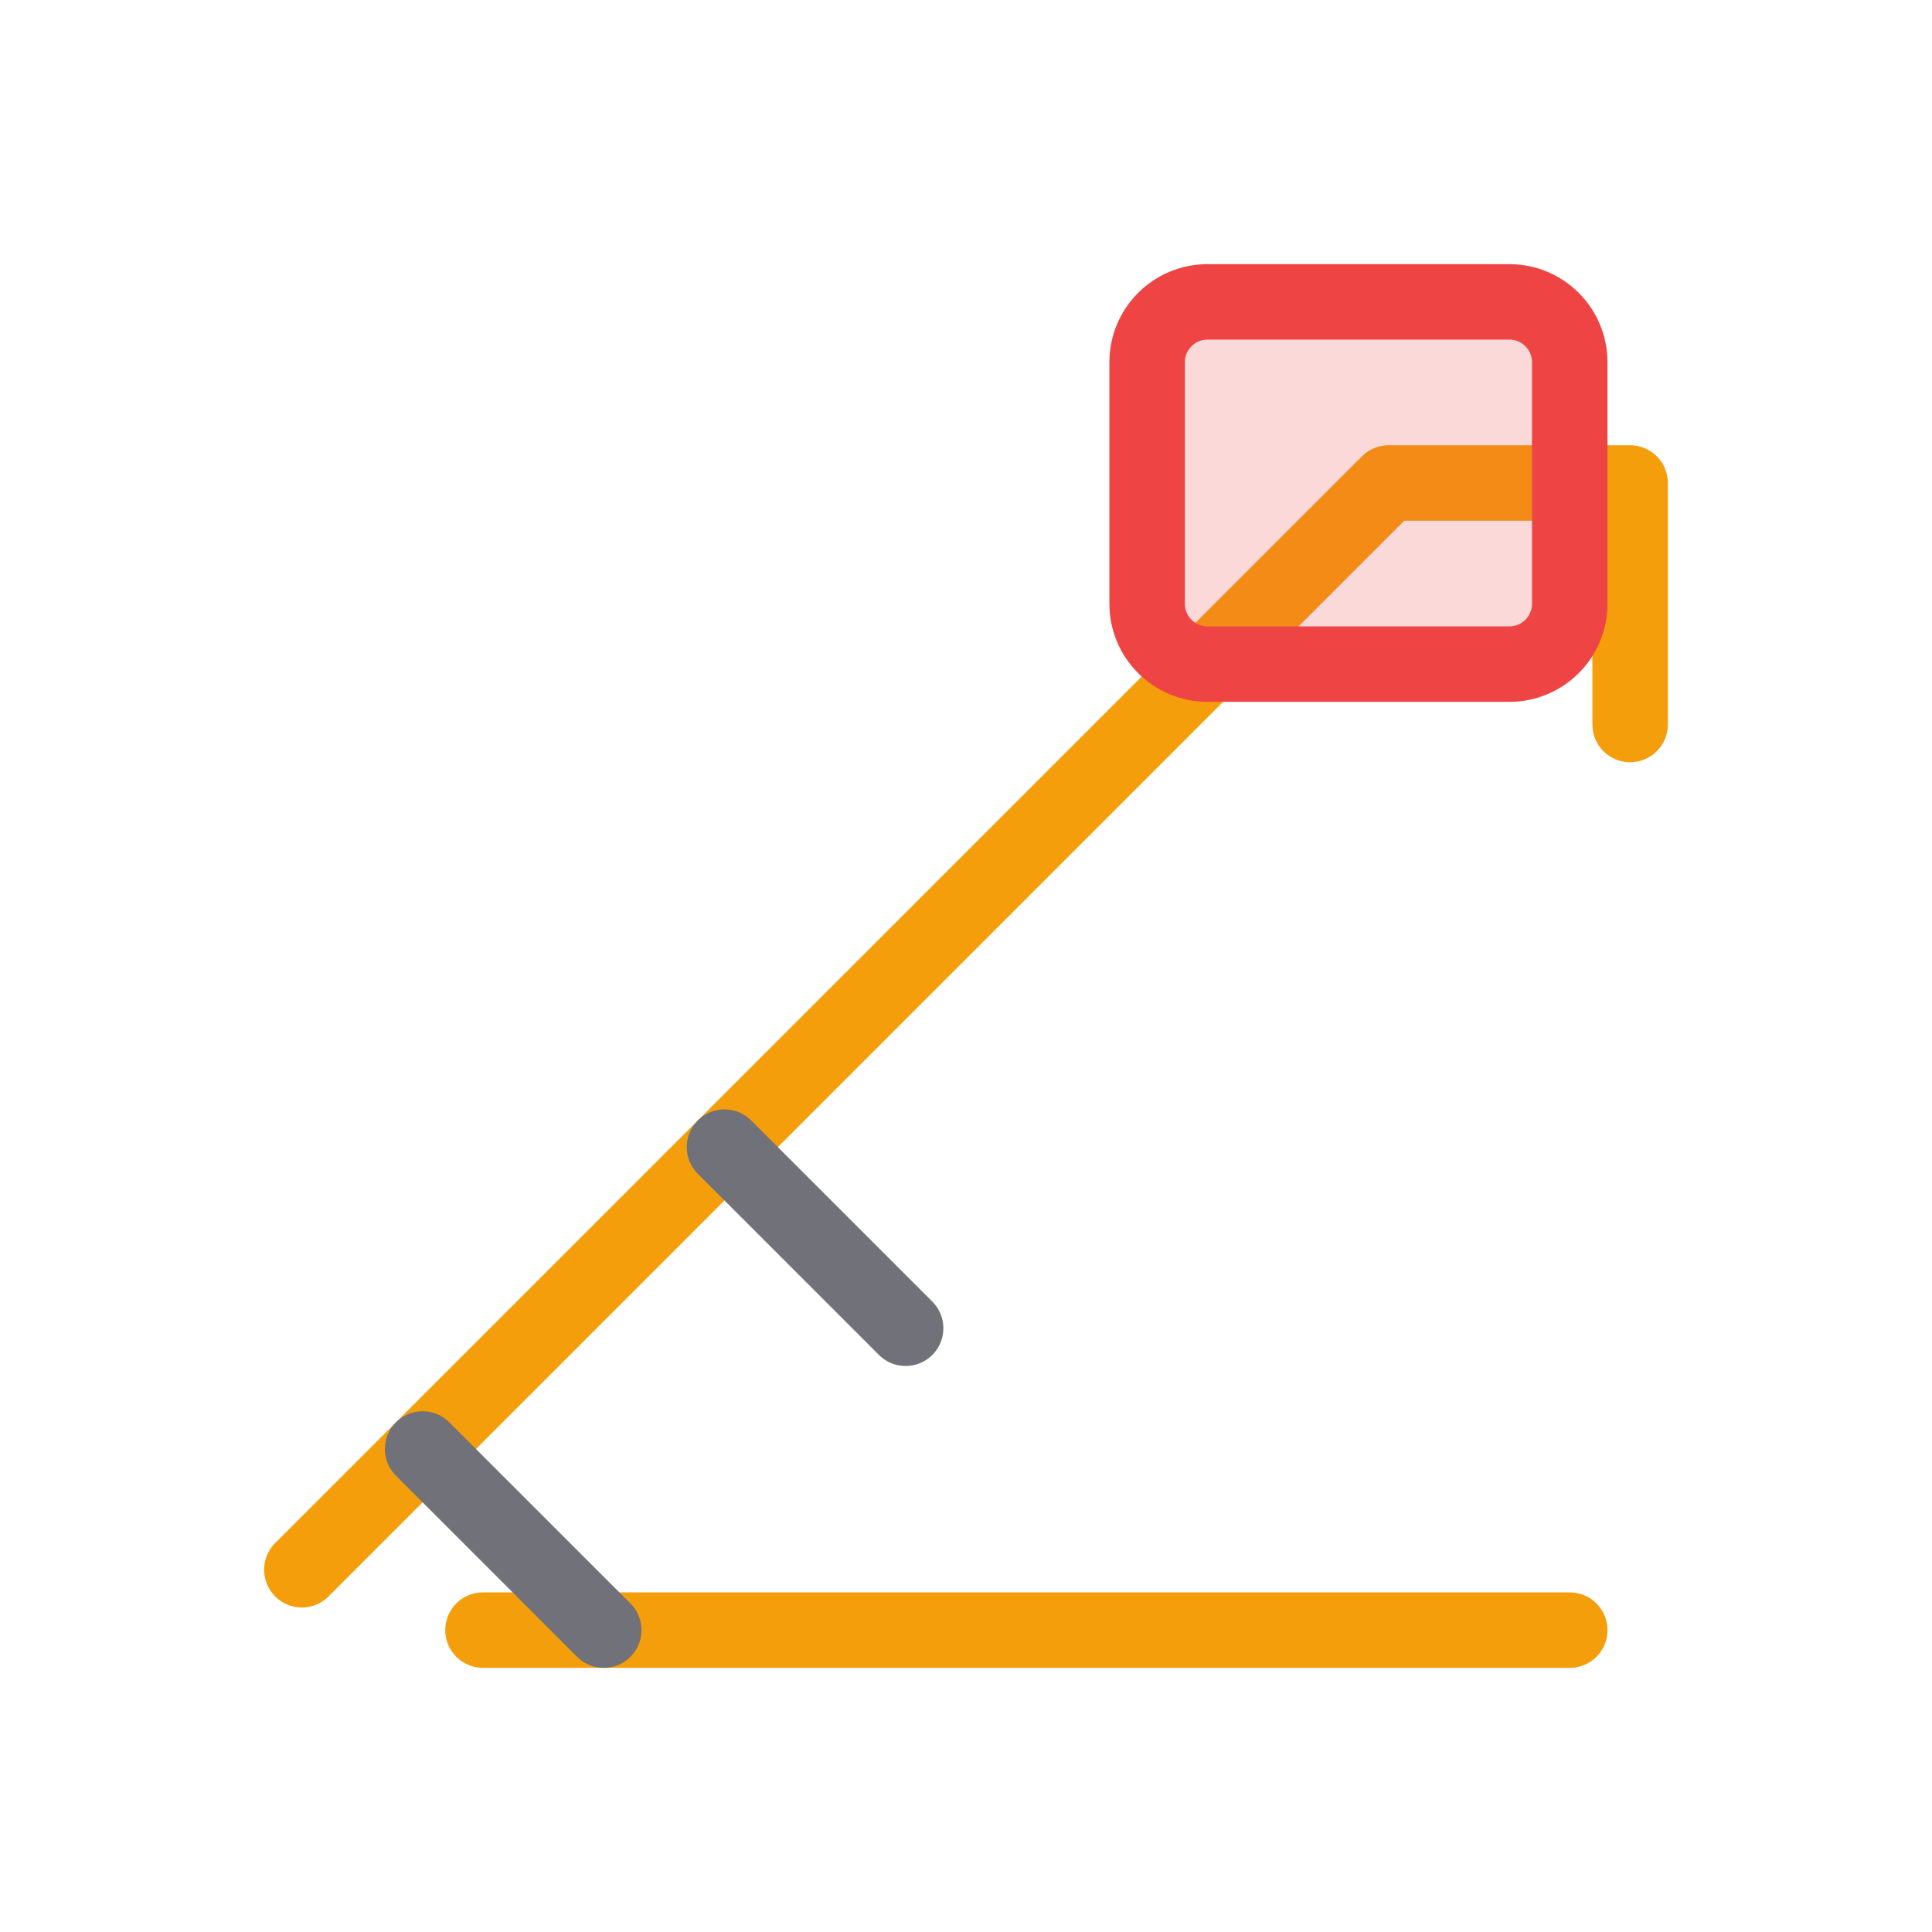
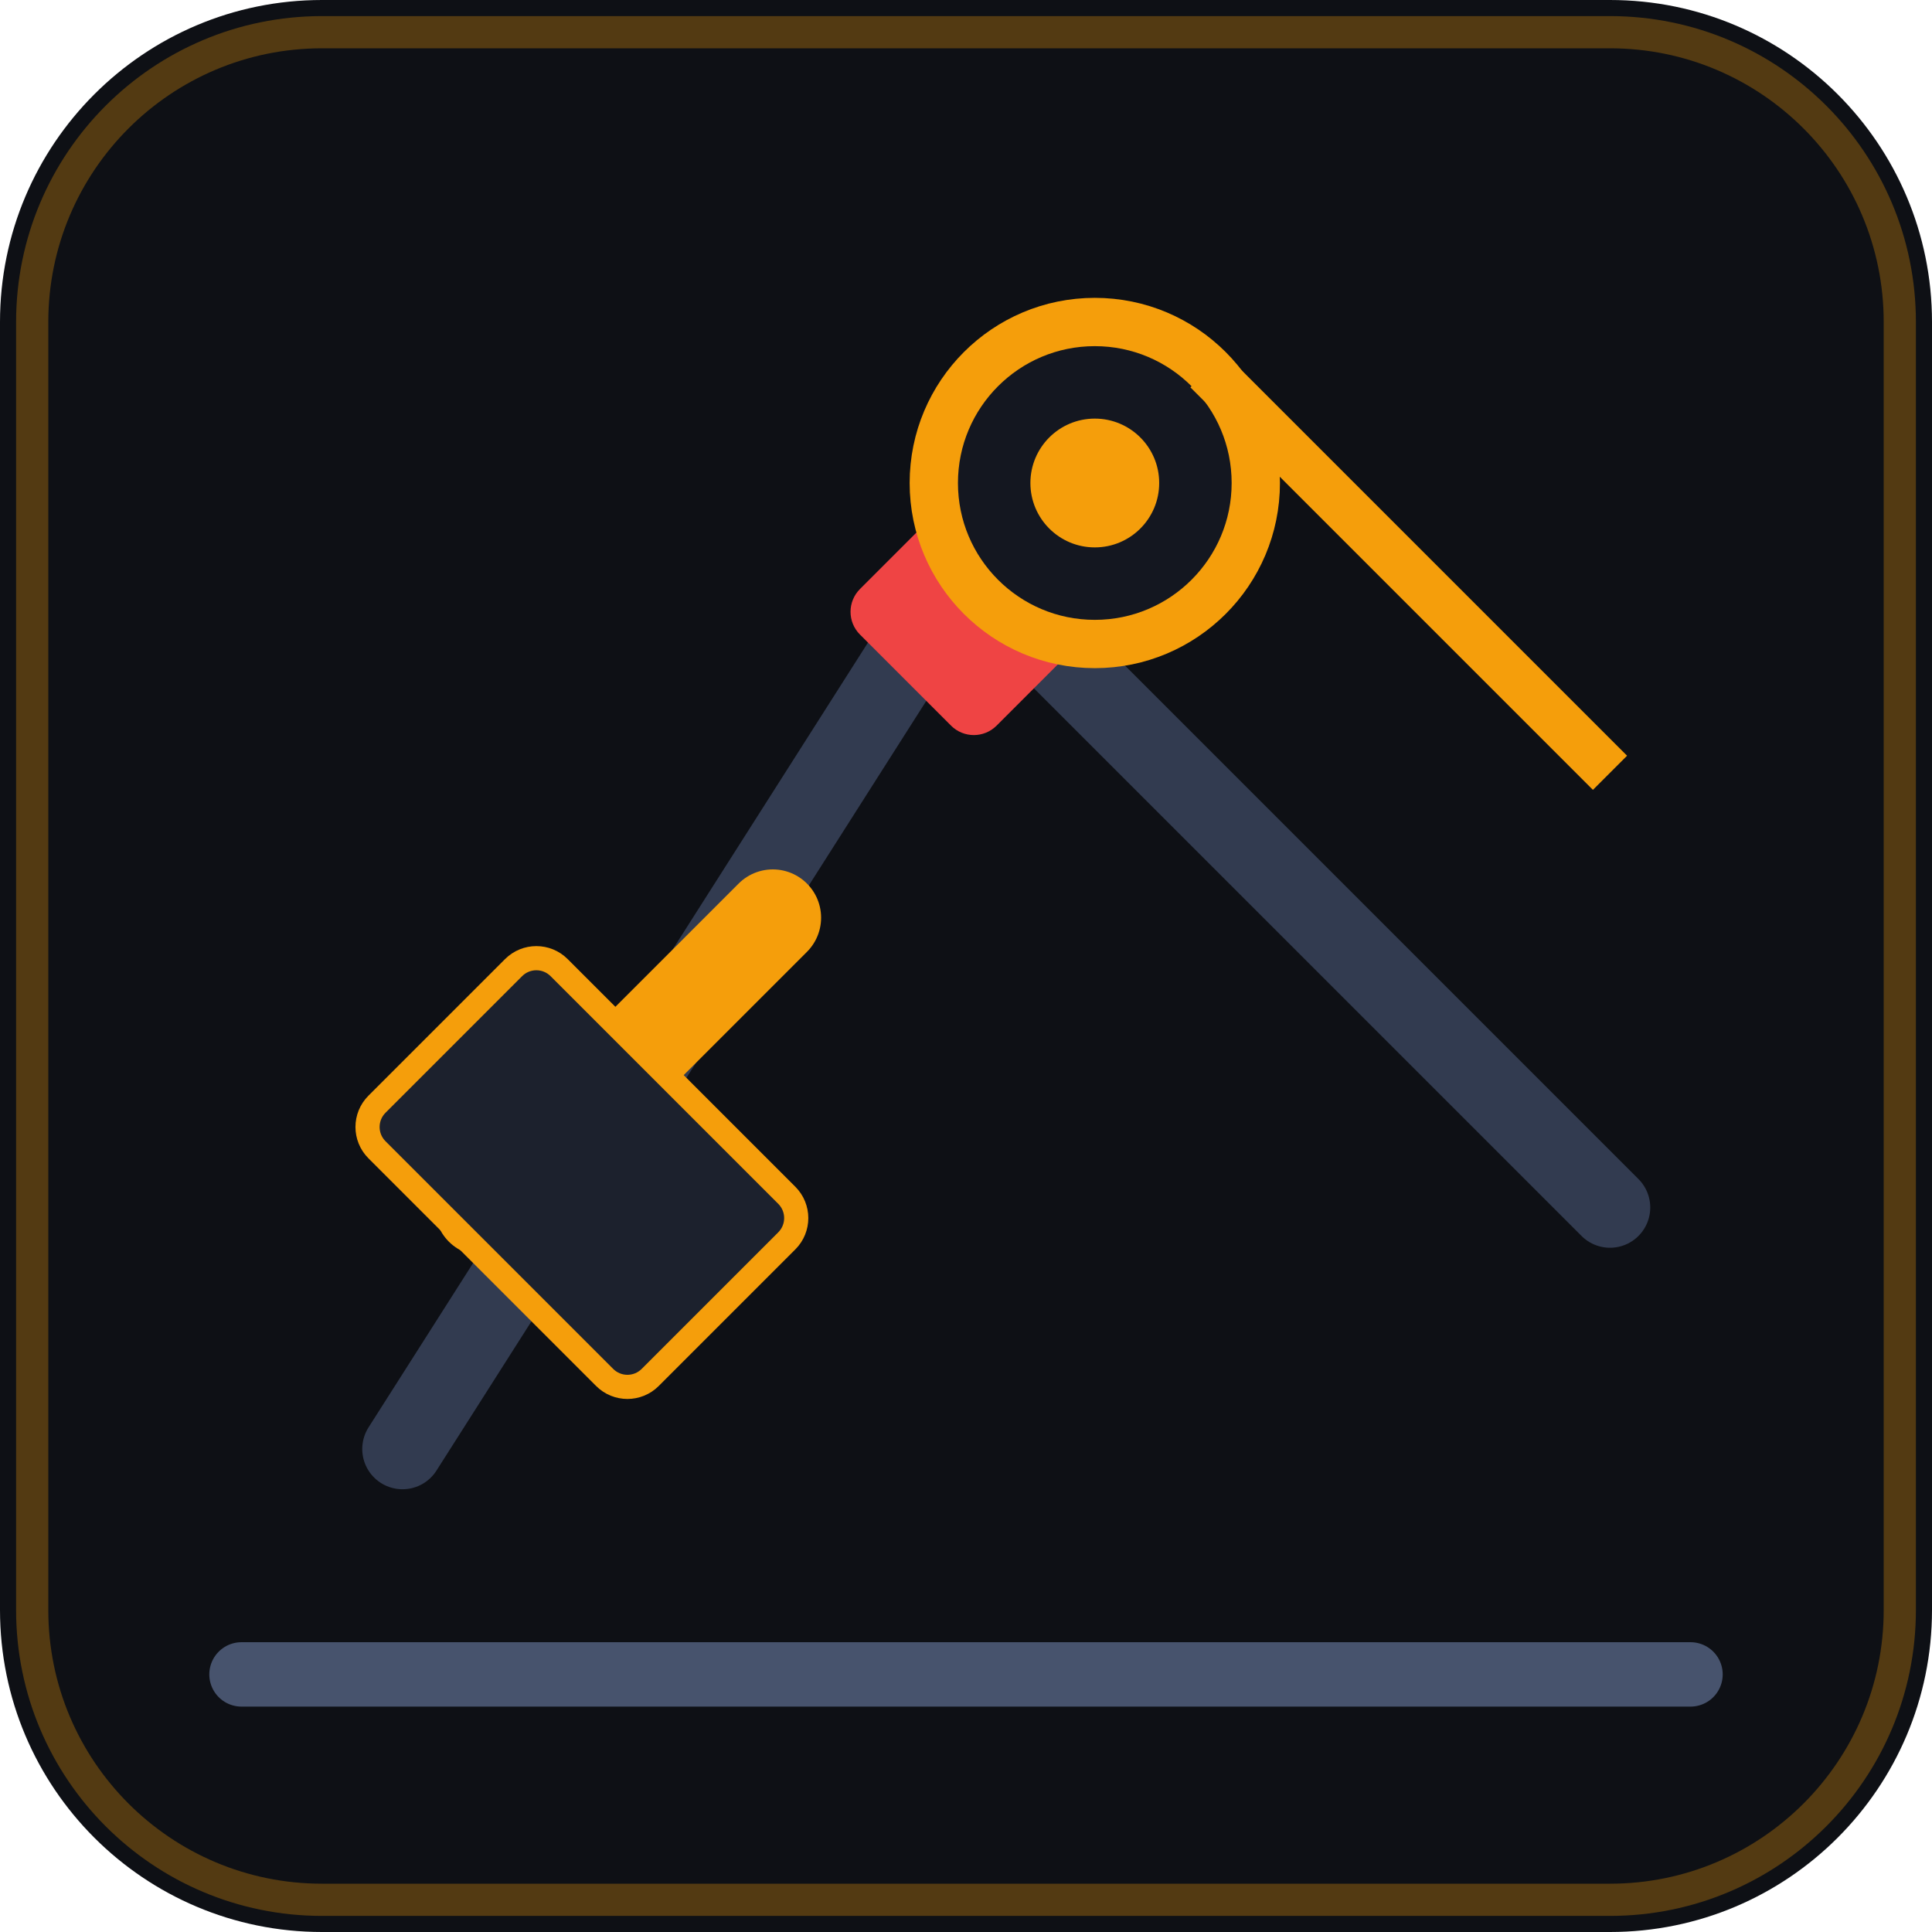
- <svg xmlns="http://www.w3.org/2000/svg" viewBox="0 0 64 64" fill="none" stroke="currentColor" stroke-width="2.5" stroke-linecap="round" stroke-linejoin="round">
-   <path d="M10 52l36-36M46 16h8v8M18 44l14-14M16 54h36" stroke="#f59e0b" />
-   <rect x="38" y="10" width="14" height="12" rx="2" stroke="#ef4444" fill="#ef4444" fill-opacity="0.2" />
-   <path d="M24 38l6 6M14 48l6 6" stroke="#71717a" />
+ <svg xmlns="http://www.w3.org/2000/svg" viewBox="0 0 120 120" fill="none">
+   <rect width="120" height="120" rx="20" fill="#0e1015" />
+   <rect x="2" y="2" width="116" height="116" rx="18" stroke="#f59e0b" stroke-opacity="0.3" stroke-width="2" />
+   <path d="M15 104h90" stroke="#47536d" stroke-width="4" stroke-linecap="round" />
+   <path d="M25 90l35-55 40 40" stroke="#323b50" stroke-width="5" stroke-linecap="round" />
+   <path d="M30 75l18-18" stroke="#f59e0b" stroke-width="6" stroke-linecap="round" />
+   <rect x="22" y="70" width="16" height="24" rx="2" fill="#1c212d" stroke="#f59e0b" stroke-width="1.5" transform="rotate(-45 22 70)" />
+   <rect x="52" y="38" width="24" height="12" rx="2" fill="#ef4444" transform="rotate(-45 52 38)" />
+   <circle cx="68" cy="30" r="10" fill="#141720" stroke="#f59e0b" stroke-width="3" />
+   <circle cx="68" cy="30" r="4" fill="#f59e0b" />
+   <path d="M75 23l25 25" stroke="#f59e0b" stroke-width="3" />
</svg>
